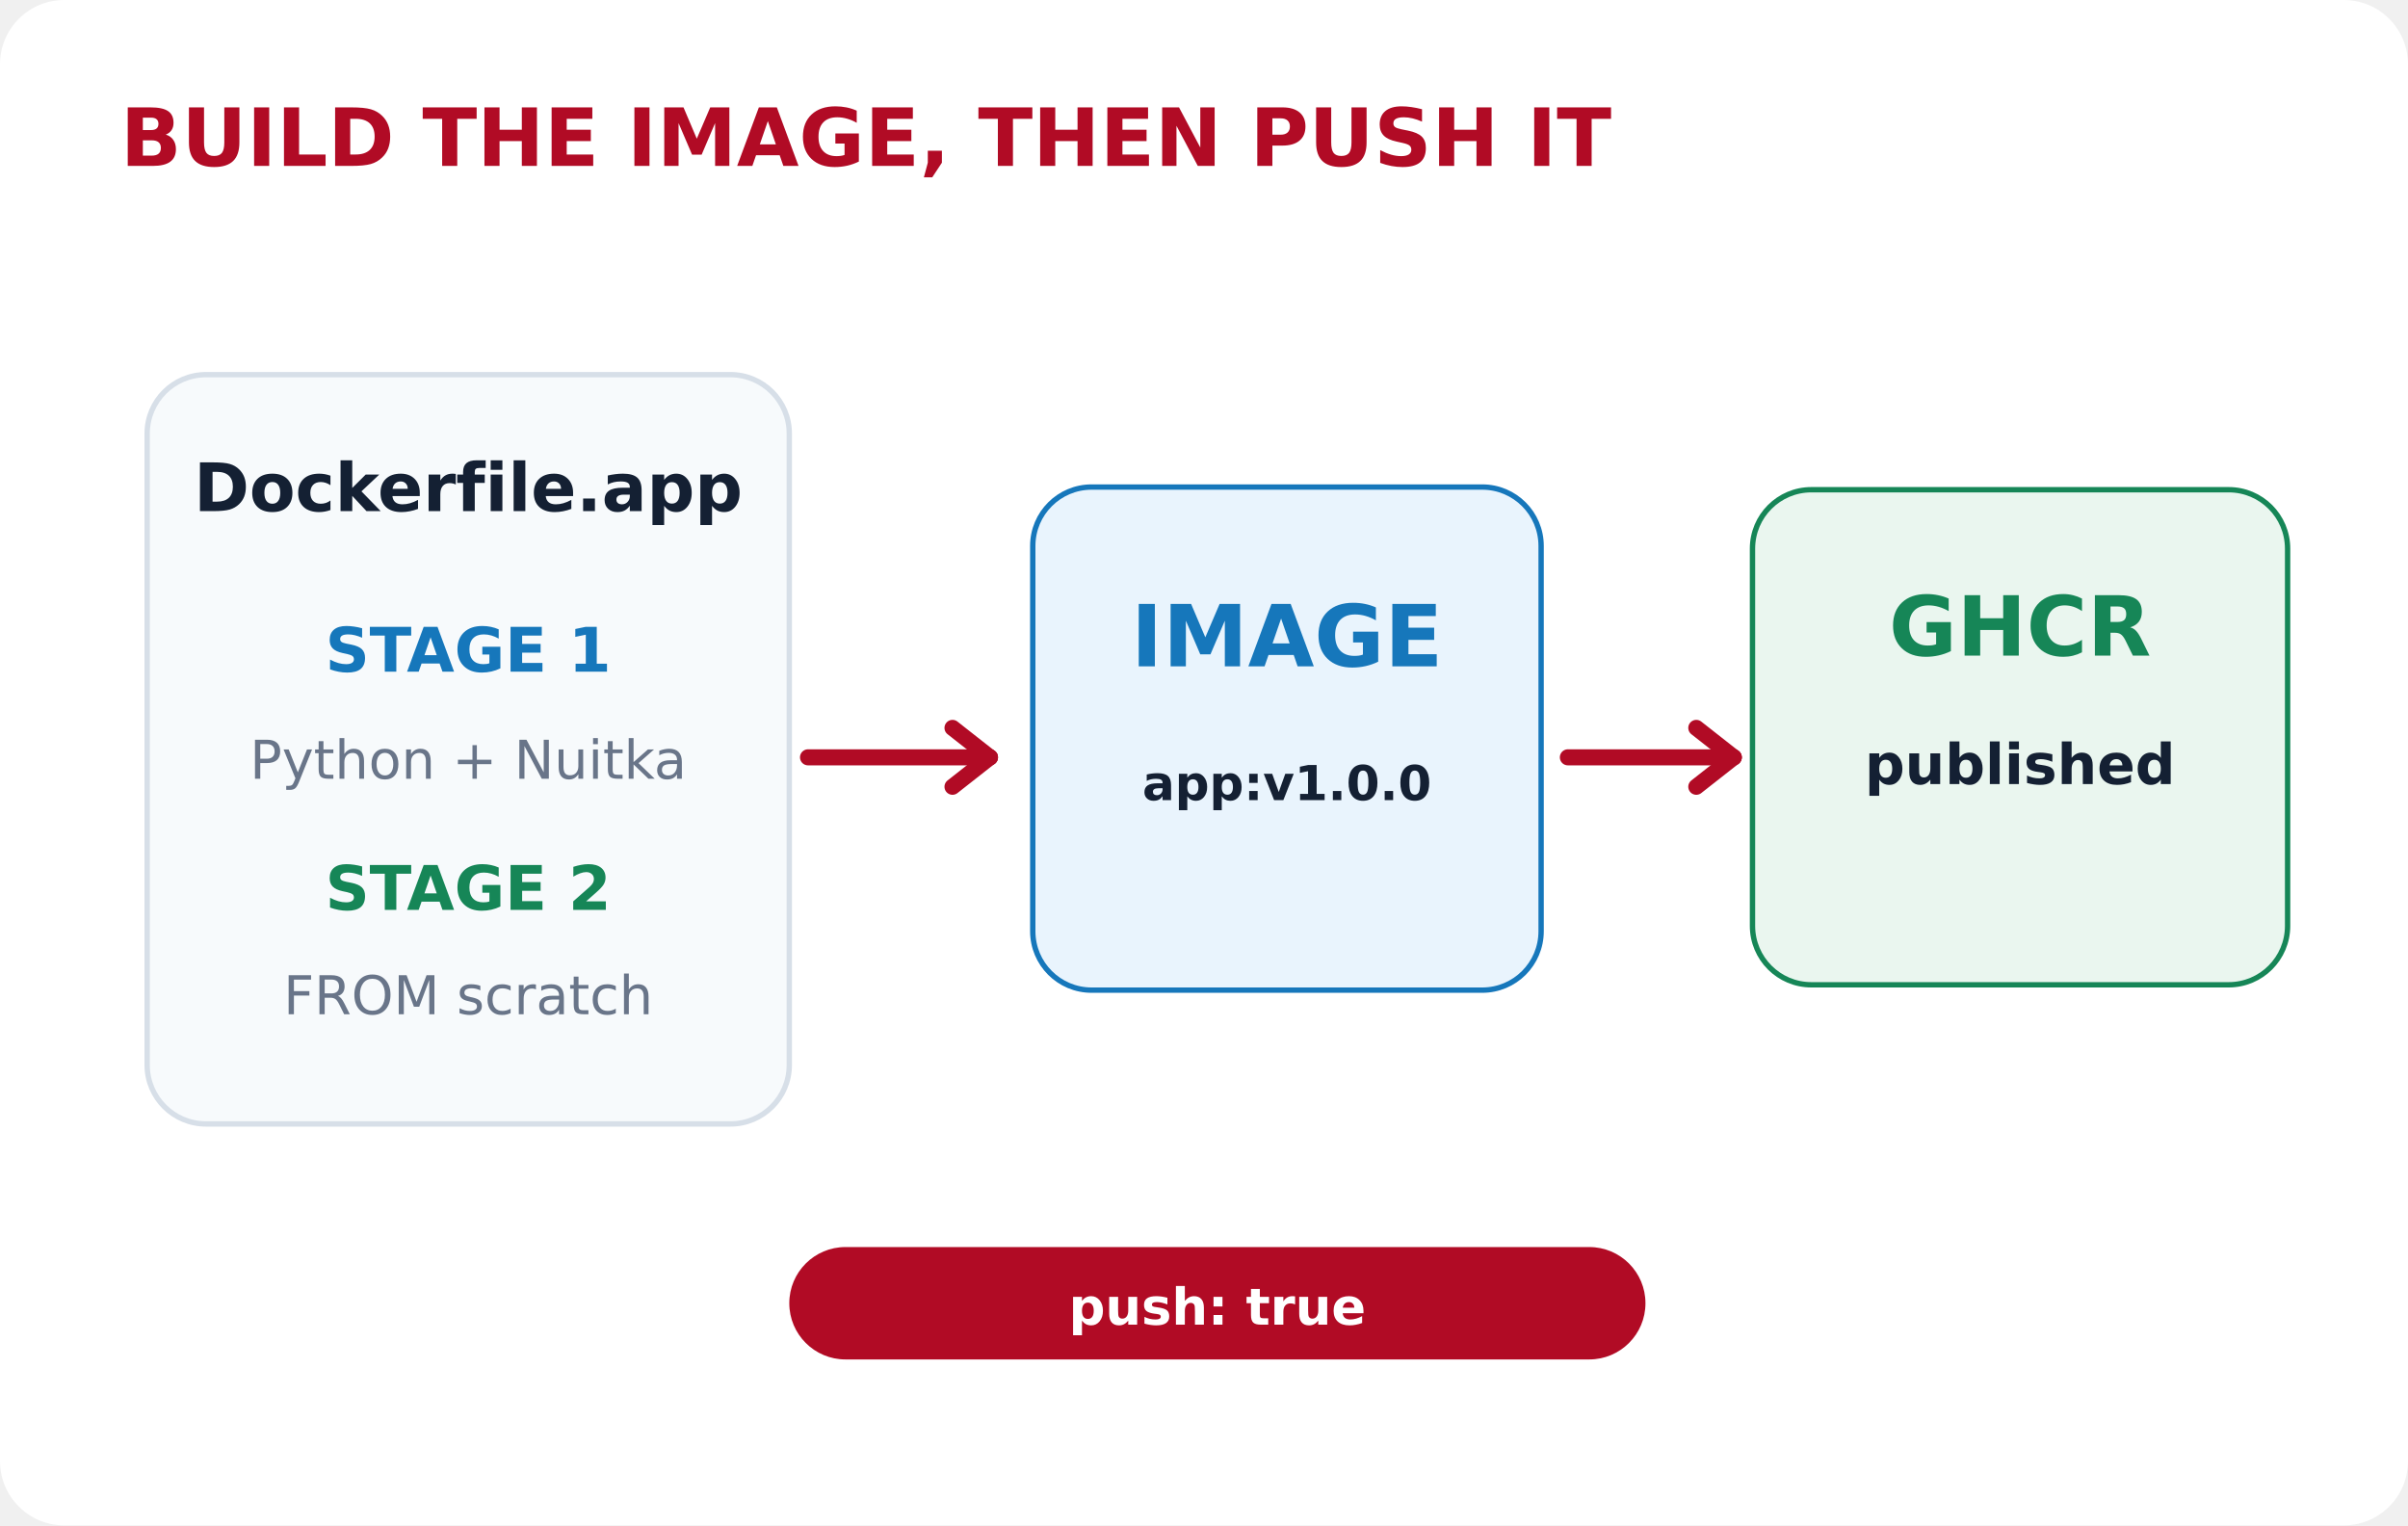
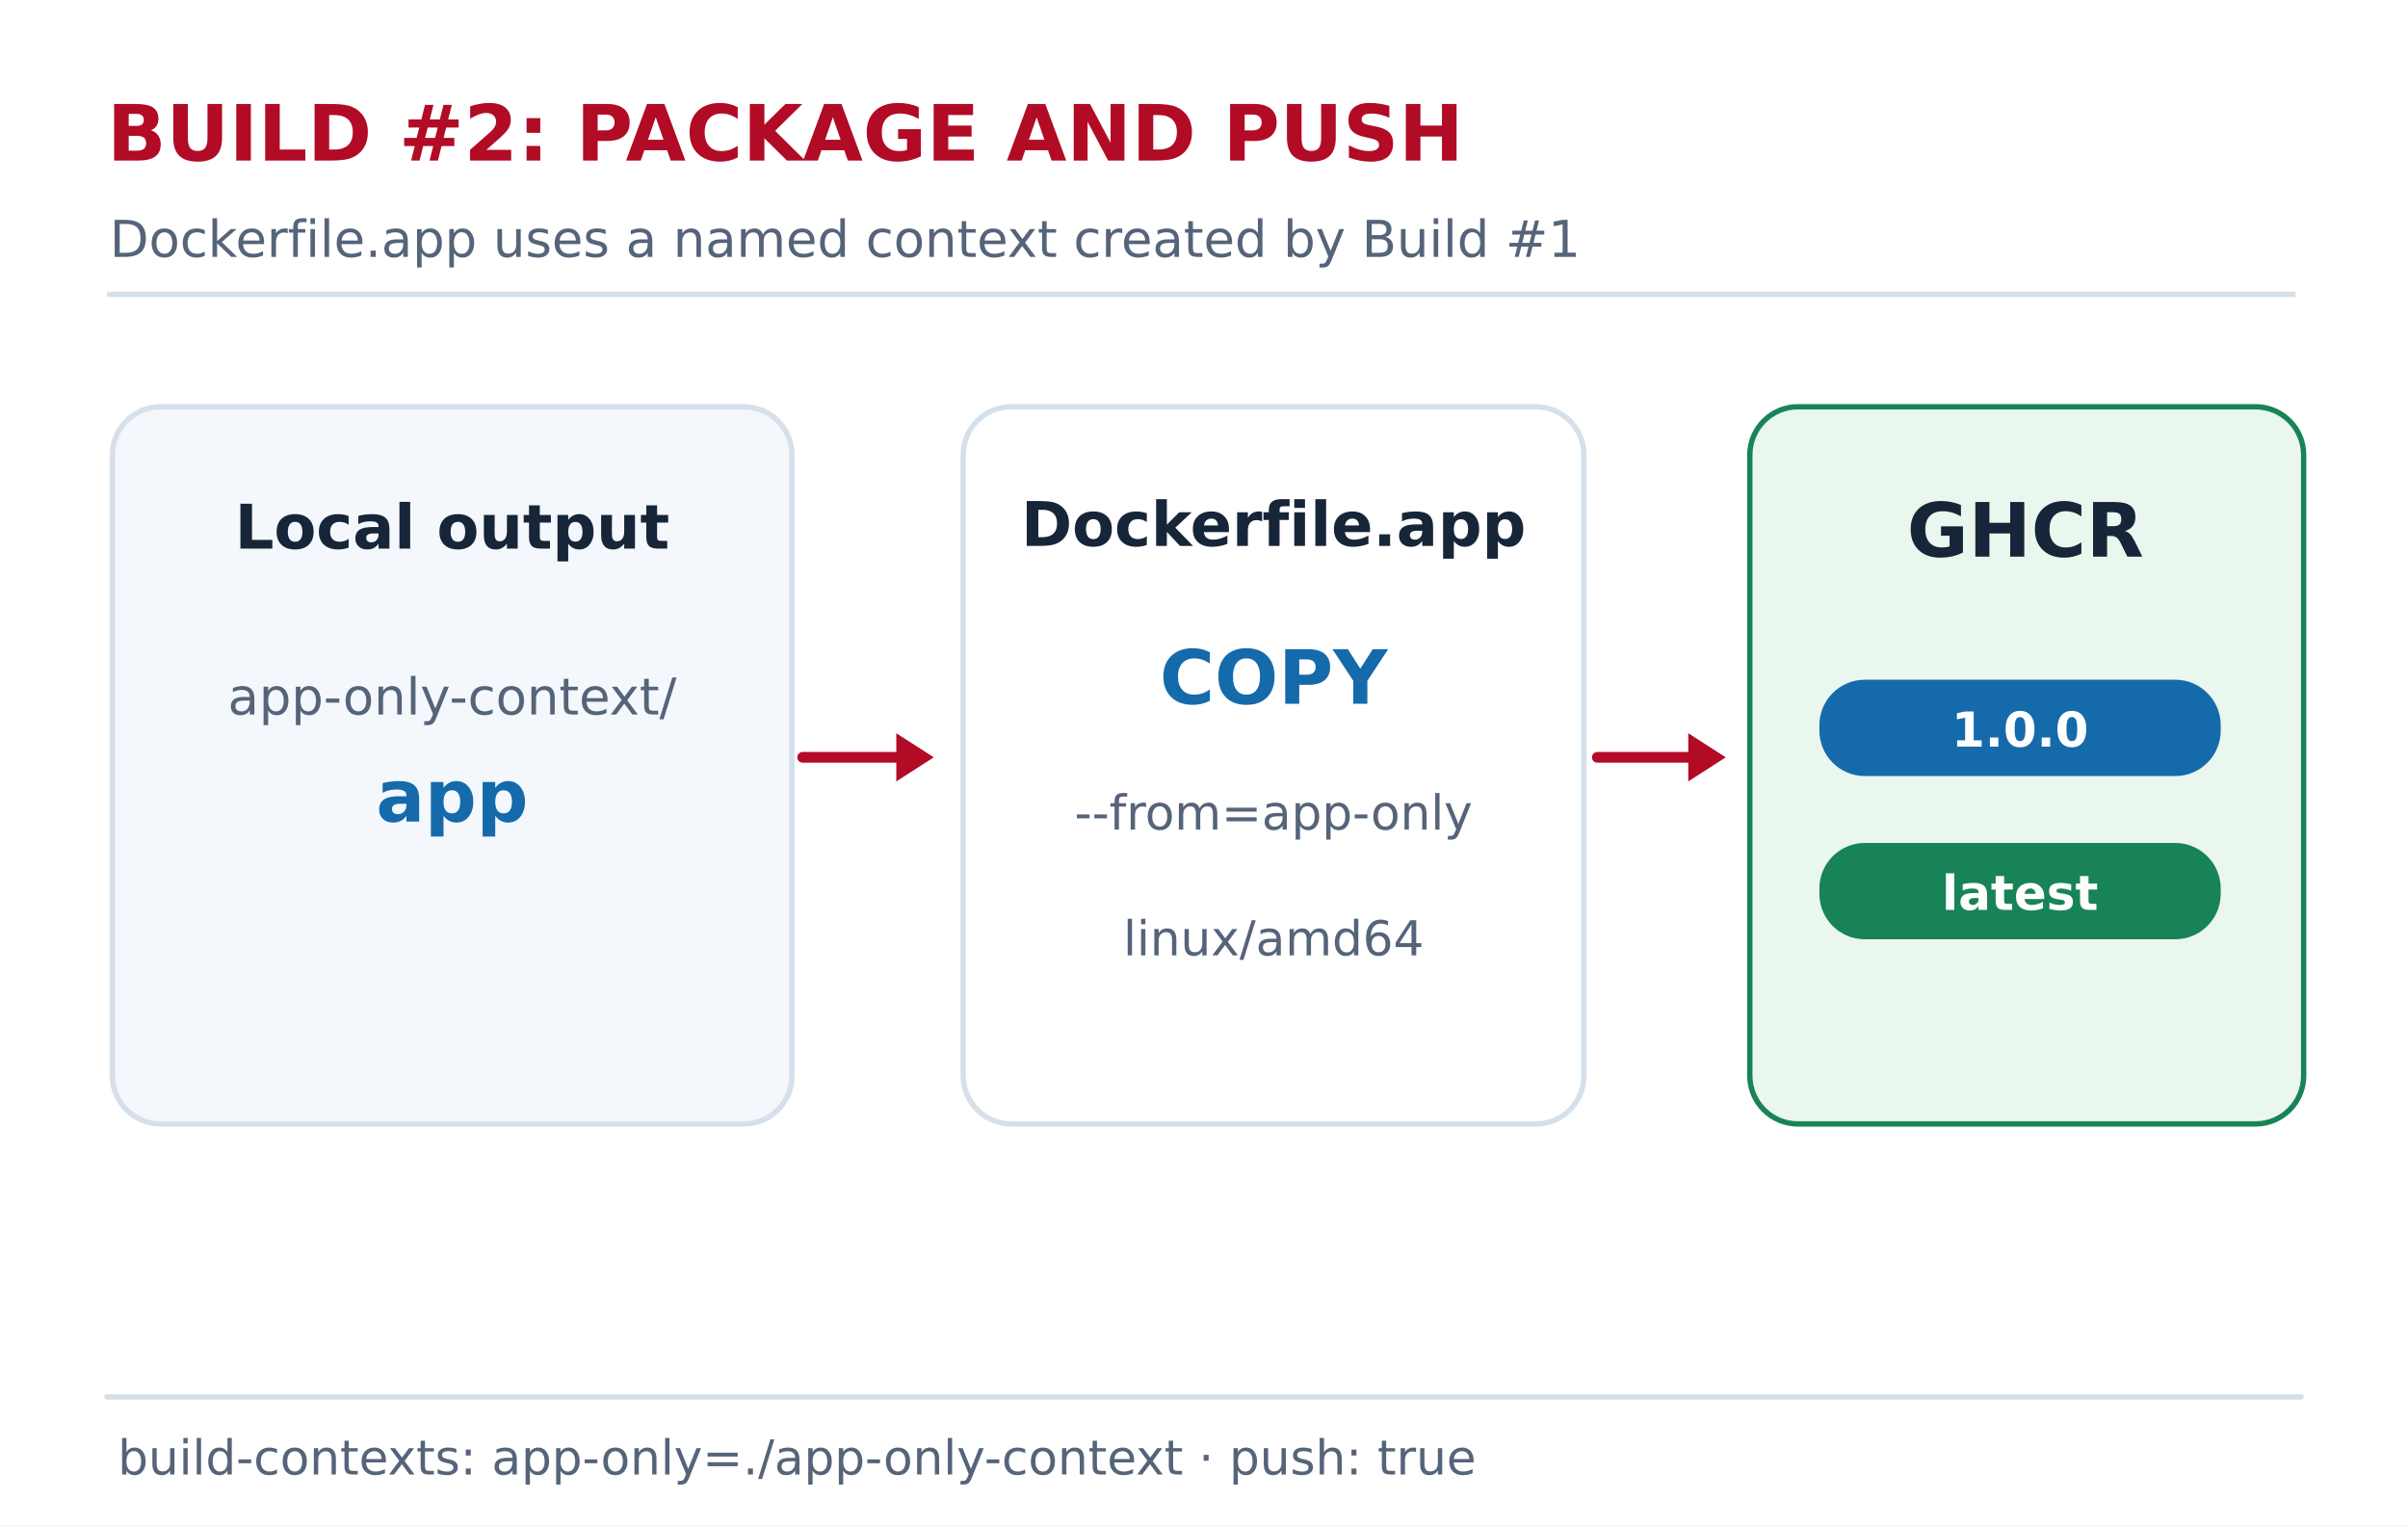
<svg xmlns="http://www.w3.org/2000/svg" baseProfile="full" height="570px" version="1.1" viewBox="0 0 900 570" width="900px">
  <defs />
-   <rect fill="#FFFFFF" height="570" rx="24" width="900" x="0" y="0" />
-   <text fill="#B10B25" font-family="DejaVu Sans,Arial" font-size="30" font-weight="bold" text-anchor="start" x="45" y="62">BUILD THE IMAGE, THEN PUSH IT</text>
-   <rect fill="#F7FAFC" height="280" rx="22" stroke="#D7DFE8" stroke-width="2" width="240" x="55" y="140" />
-   <text fill="#142033" font-family="DejaVu Sans,Arial" font-size="25" font-weight="bold" text-anchor="middle" x="175" y="191">Dockerfile.app</text>
-   <text fill="#1677BB" font-family="DejaVu Sans,Arial" font-size="23" font-weight="bold" text-anchor="middle" x="175" y="251">STAGE 1</text>
-   <text fill="#697589" font-family="DejaVu Sans,Arial" font-size="20" font-weight="normal" text-anchor="middle" x="175" y="291">Python + Nuitka</text>
-   <text fill="#168657" font-family="DejaVu Sans,Arial" font-size="23" font-weight="bold" text-anchor="middle" x="175" y="340">STAGE 2</text>
-   <text fill="#697589" font-family="DejaVu Sans,Arial" font-size="20" font-weight="normal" text-anchor="middle" x="175" y="379">FROM scratch</text>
-   <line stroke="#B10B25" stroke-linecap="round" stroke-width="6" x1="302" x2="370" y1="283" y2="283" />
-   <line stroke="#B10B25" stroke-linecap="round" stroke-width="6" x1="370" x2="356" y1="283" y2="272" />
-   <line stroke="#B10B25" stroke-linecap="round" stroke-width="6" x1="370" x2="356" y1="283" y2="294" />
-   <rect fill="#E9F4FD" height="188" rx="22" stroke="#1677BB" stroke-width="2" width="190" x="386" y="182" />
-   <text fill="#1677BB" font-family="DejaVu Sans,Arial" font-size="32" font-weight="bold" text-anchor="middle" x="481" y="249">IMAGE</text>
-   <text fill="#142033" font-family="DejaVu Sans,Arial" font-size="18" font-weight="bold" text-anchor="middle" x="481" y="299">app:v1.0.0</text>
-   <line stroke="#B10B25" stroke-linecap="round" stroke-width="6" x1="586" x2="648" y1="283" y2="283" />
-   <line stroke="#B10B25" stroke-linecap="round" stroke-width="6" x1="648" x2="634" y1="283" y2="272" />
-   <line stroke="#B10B25" stroke-linecap="round" stroke-width="6" x1="648" x2="634" y1="283" y2="294" />
-   <rect fill="#EAF6EF" height="185" rx="22" stroke="#168657" stroke-width="2" width="200" x="655" y="183" />
-   <text fill="#168657" font-family="DejaVu Sans,Arial" font-size="31" font-weight="bold" text-anchor="middle" x="755" y="245">GHCR</text>
-   <text fill="#142033" font-family="DejaVu Sans,Arial" font-size="21" font-weight="bold" text-anchor="middle" x="755" y="293">published</text>
-   <rect fill="#B10B25" height="42" rx="21" stroke="none" stroke-width="2" width="320" x="295" y="466" />
-   <text fill="white" font-family="DejaVu Sans,Arial" font-size="19" font-weight="bold" text-anchor="middle" x="455.0" y="495">push: true</text>
+   <rect fill="white" height="570" width="900" x="0" y="0" />
+   <text fill="#B10B25" font-family="DejaVu Sans" font-size="29" font-weight="bold" text-anchor="start" x="40" y="60">BUILD #2: PACKAGE AND PUSH</text>
+   <text fill="#556479" font-family="DejaVu Sans" font-size="19" font-weight="normal" text-anchor="start" x="41" y="96">Dockerfile.app uses a named context created by Build #1</text>
+   <line stroke="#D6E0EA" stroke-width="2" x1="40" x2="858" y1="110" y2="110" />
+   <rect fill="#F4F7FB" height="268" rx="18" ry="18" stroke="#D6E0EA" stroke-width="2" width="254" x="42" y="152" />
+   <text fill="#172538" font-family="DejaVu Sans" font-size="23" font-weight="bold" text-anchor="middle" x="169" y="205">Local output</text>
+   <text fill="#556479" font-family="DejaVu Sans" font-size="19" font-weight="normal" text-anchor="middle" x="169" y="267">app-only-context/</text>
+   <text fill="#156AAB" font-family="DejaVu Sans" font-size="27" font-weight="bold" text-anchor="middle" x="169" y="307">app</text>
+   <line stroke="#B10B25" stroke-linecap="round" stroke-width="4" x1="300" x2="340" y1="283" y2="283" />
+   <polygon fill="#B10B25" points="335,274 349,283 335,292" />
+   <rect fill="#FFFFFF" height="268" rx="18" ry="18" stroke="#D6E0EA" stroke-width="2" width="232" x="360" y="152" />
+   <text fill="#172538" font-family="DejaVu Sans" font-size="23" font-weight="bold" text-anchor="middle" x="476" y="204">Dockerfile.app</text>
+   <text fill="#156AAB" font-family="DejaVu Sans" font-size="28" font-weight="bold" text-anchor="middle" x="476" y="263">COPY</text>
+   <text fill="#556479" font-family="DejaVu Sans" font-size="18" font-weight="normal" text-anchor="middle" x="476" y="310">--from=app-only</text>
+   <text fill="#556479" font-family="DejaVu Sans" font-size="18" font-weight="normal" text-anchor="middle" x="476" y="357">linux/amd64</text>
+   <line stroke="#B10B25" stroke-linecap="round" stroke-width="4" x1="597" x2="636" y1="283" y2="283" />
+   <polygon fill="#B10B25" points="631,274 645,283 631,292" />
+   <rect fill="#EAF7EE" height="268" rx="18" ry="18" stroke="#188357" stroke-width="2" width="207" x="654" y="152" />
+   <text fill="#172538" font-family="DejaVu Sans" font-size="28" font-weight="bold" text-anchor="middle" x="757" y="208">GHCR</text>
+   <rect fill="#156AAB" height="36" rx="17" ry="17" width="150" x="680" y="254" />
+   <text fill="white" font-family="DejaVu Sans" font-size="18" font-weight="bold" text-anchor="middle" x="755.0" y="279">1.0.0</text>
+   <rect fill="#188357" height="36" rx="17" ry="17" width="150" x="680" y="315" />
+   <text fill="white" font-family="DejaVu Sans" font-size="18" font-weight="bold" text-anchor="middle" x="755.0" y="340">latest</text>
+   <line stroke="#D6E0EA" stroke-linecap="round" stroke-width="2" x1="40" x2="860" y1="522" y2="522" />
+   <text fill="#556479" font-family="DejaVu Sans" font-size="18" font-weight="normal" text-anchor="start" x="44" y="551">build-contexts: app-only=./app-only-context · push: true</text>
</svg>
